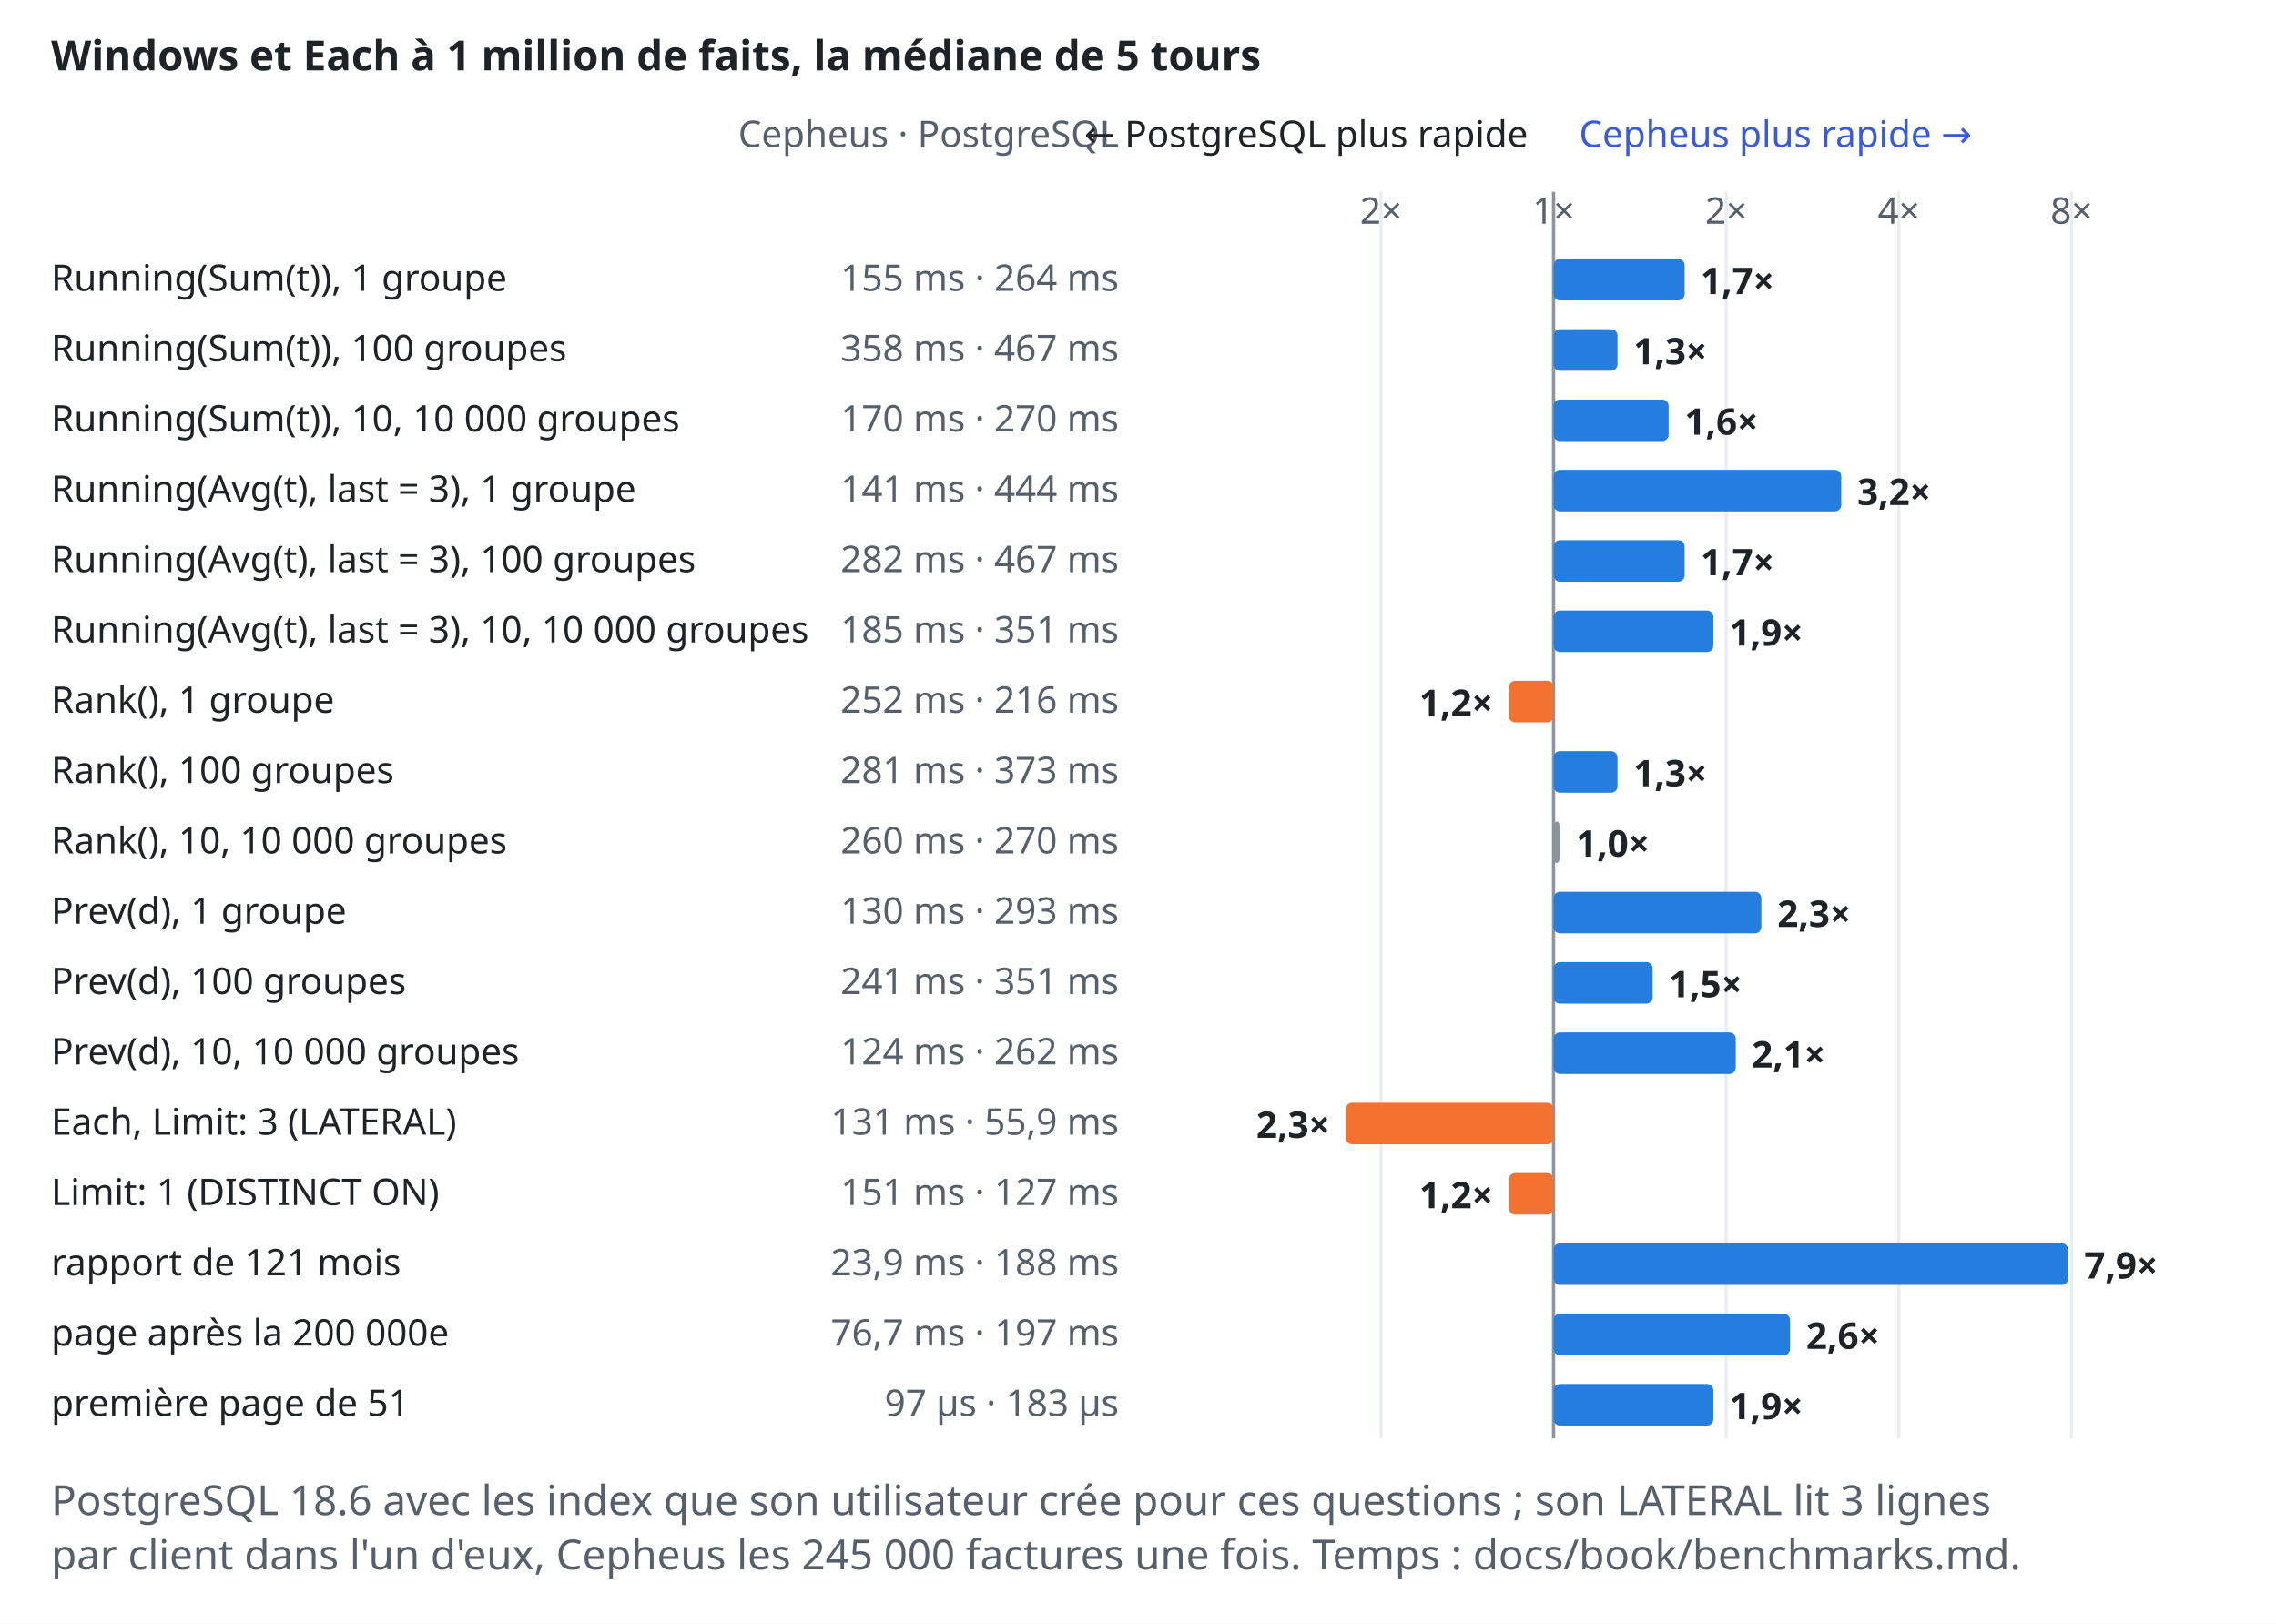
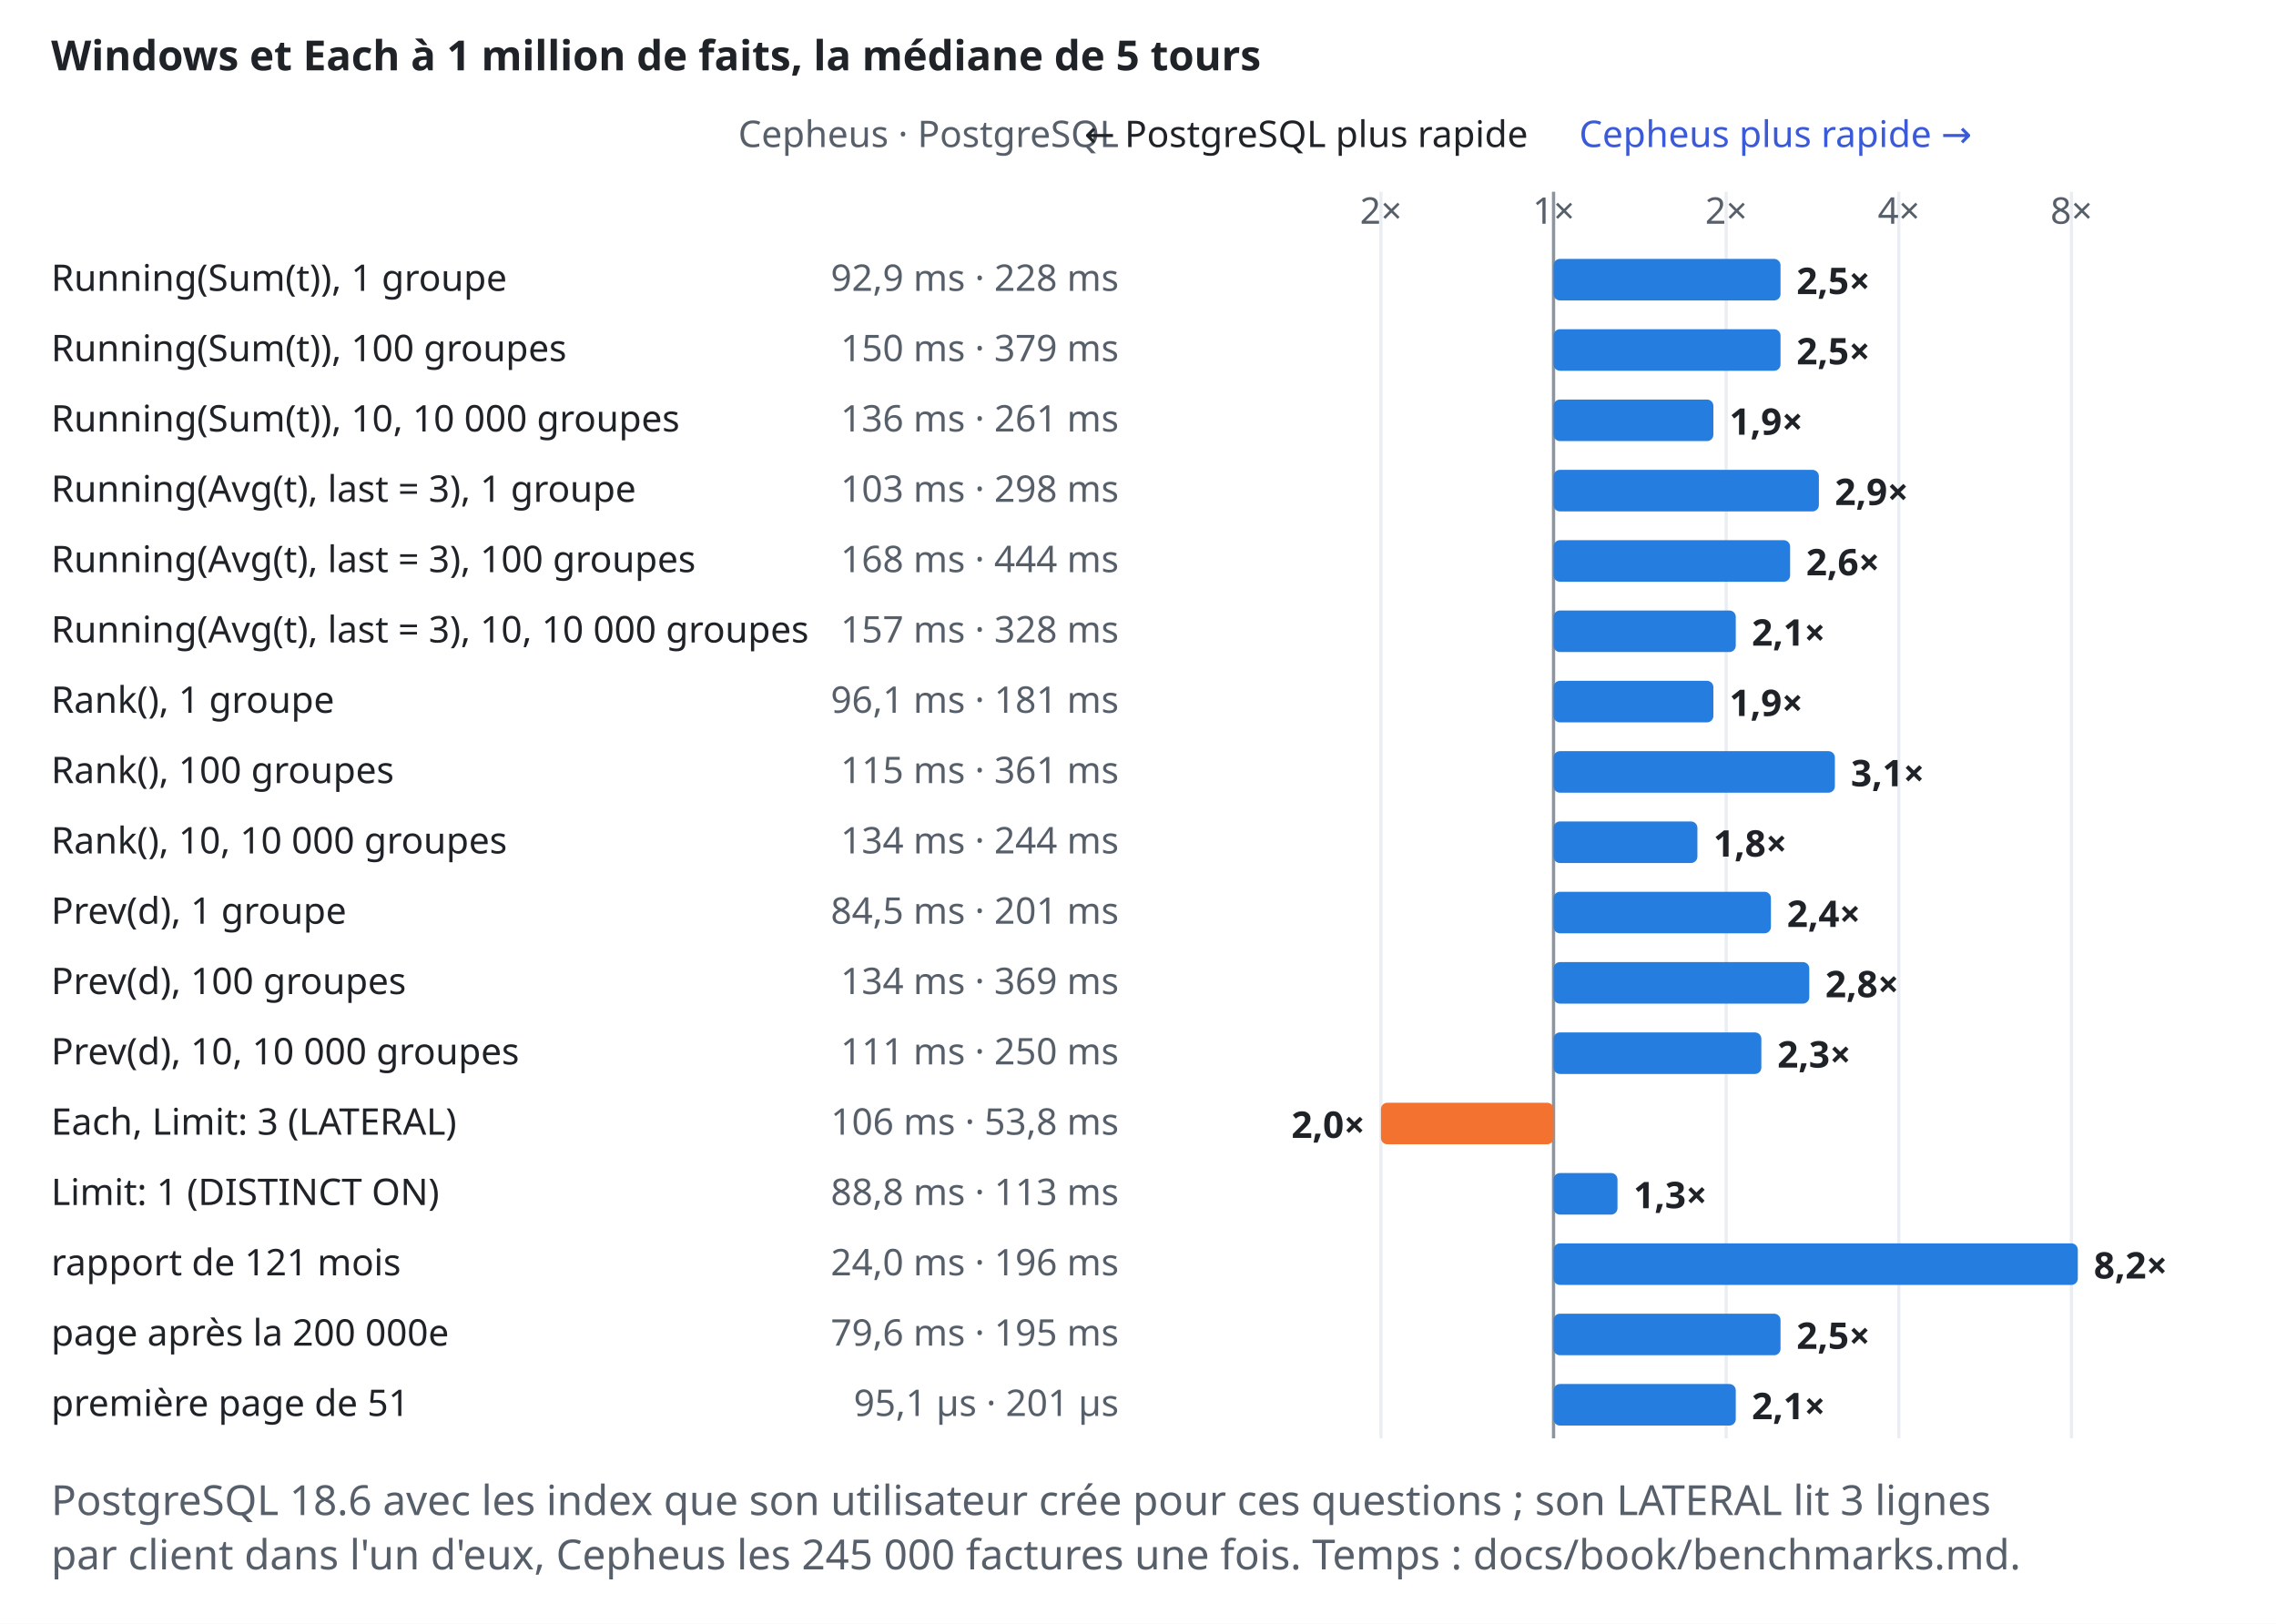
<svg xmlns="http://www.w3.org/2000/svg" width="712" height="508" viewBox="0 0 712 508">
  <style>
text{font-family:system-ui,sans-serif;font-size:13px;fill:#1f2328}
.h{font-weight:600}
.sm{font-size:11.5px}
.s{fill:#57606a}
.a{fill:#3a5ad9}
- .off{fill:#8c959f}
.bg{fill:#ffffff}
.grid{stroke:#eaeef2;stroke-width:1}
.axis{stroke:#8c959f;stroke-width:1}
.s1{fill:#257de0}
.s2{fill:#f47230}
@media (prefers-color-scheme:dark){
text{fill:#e6edf3}
.s{fill:#9198a1}
.a{fill:#8fa8ff}
- .off{fill:#6e7681}
.bg{fill:#0d1117}
.grid{stroke:#262c36}
.axis{stroke:#6e7681}
.s1{fill:#338ced}
.s2{fill:#e76624}
}
</style>
  <rect class="bg" width="712" height="508" />
  <text class="h" x="16" y="22">Windows et Each à 1 million de faits, la médiane de 5 tours</text>
  <text class="s sm" x="350" y="46" text-anchor="end">Cepheus · PostgreSQL</text>
  <text class="a sm" x="494" y="46">Cepheus plus rapide →</text>
  <text class="sm" x="478" y="46" text-anchor="end">← PostgreSQL plus rapide</text>
  <line class="grid" x1="432" y1="60" x2="432" y2="450" />
  <text class="s sm" x="432" y="70" text-anchor="middle">2×</text>
  <line class="grid" x1="486" y1="60" x2="486" y2="450" />
  <text class="s sm" x="486" y="70" text-anchor="middle">1×</text>
  <line class="grid" x1="540" y1="60" x2="540" y2="450" />
  <text class="s sm" x="540" y="70" text-anchor="middle">2×</text>
  <line class="grid" x1="594" y1="60" x2="594" y2="450" />
  <text class="s sm" x="594" y="70" text-anchor="middle">4×</text>
  <line class="grid" x1="648" y1="60" x2="648" y2="450" />
  <text class="s sm" x="648" y="70" text-anchor="middle">8×</text>
  <line class="axis" x1="486" y1="60" x2="486" y2="450" />
  <text class="sm" x="16" y="91">Running(Sum(t)), 1 groupe</text>
-   <text class="s sm" x="350" y="91" text-anchor="end">155 ms · 264 ms</text>
-   <rect class="s1" x="486" y="81" width="41" height="13" rx="2" />
-   <text class="sm h" x="532" y="92">1,7×</text>
+   <text class="s sm" x="350" y="91" text-anchor="end">92,9 ms · 228 ms</text>
+   <rect class="s1" x="486" y="81" width="71" height="13" rx="2" />
+   <text class="sm h" x="562" y="92">2,5×</text>
  <text class="sm" x="16" y="113">Running(Sum(t)), 100 groupes</text>
-   <text class="s sm" x="350" y="113" text-anchor="end">358 ms · 467 ms</text>
-   <rect class="s1" x="486" y="103" width="20" height="13" rx="2" />
-   <text class="sm h" x="511" y="114">1,3×</text>
+   <text class="s sm" x="350" y="113" text-anchor="end">150 ms · 379 ms</text>
+   <rect class="s1" x="486" y="103" width="71" height="13" rx="2" />
+   <text class="sm h" x="562" y="114">2,5×</text>
  <text class="sm" x="16" y="135">Running(Sum(t)), 10, 10 000 groupes</text>
-   <text class="s sm" x="350" y="135" text-anchor="end">170 ms · 270 ms</text>
-   <rect class="s1" x="486" y="125" width="36" height="13" rx="2" />
-   <text class="sm h" x="527" y="136">1,6×</text>
+   <text class="s sm" x="350" y="135" text-anchor="end">136 ms · 261 ms</text>
+   <rect class="s1" x="486" y="125" width="50" height="13" rx="2" />
+   <text class="sm h" x="541" y="136">1,9×</text>
  <text class="sm" x="16" y="157">Running(Avg(t), last = 3), 1 groupe</text>
-   <text class="s sm" x="350" y="157" text-anchor="end">141 ms · 444 ms</text>
-   <rect class="s1" x="486" y="147" width="90" height="13" rx="2" />
-   <text class="sm h" x="581" y="158">3,2×</text>
+   <text class="s sm" x="350" y="157" text-anchor="end">103 ms · 298 ms</text>
+   <rect class="s1" x="486" y="147" width="83" height="13" rx="2" />
+   <text class="sm h" x="574" y="158">2,9×</text>
  <text class="sm" x="16" y="179">Running(Avg(t), last = 3), 100 groupes</text>
-   <text class="s sm" x="350" y="179" text-anchor="end">282 ms · 467 ms</text>
-   <rect class="s1" x="486" y="169" width="41" height="13" rx="2" />
-   <text class="sm h" x="532" y="180">1,7×</text>
+   <text class="s sm" x="350" y="179" text-anchor="end">168 ms · 444 ms</text>
+   <rect class="s1" x="486" y="169" width="74" height="13" rx="2" />
+   <text class="sm h" x="565" y="180">2,6×</text>
  <text class="sm" x="16" y="201">Running(Avg(t), last = 3), 10, 10 000 groupes</text>
-   <text class="s sm" x="350" y="201" text-anchor="end">185 ms · 351 ms</text>
-   <rect class="s1" x="486" y="191" width="50" height="13" rx="2" />
-   <text class="sm h" x="541" y="202">1,9×</text>
+   <text class="s sm" x="350" y="201" text-anchor="end">157 ms · 328 ms</text>
+   <rect class="s1" x="486" y="191" width="57" height="13" rx="2" />
+   <text class="sm h" x="548" y="202">2,1×</text>
  <text class="sm" x="16" y="223">Rank(), 1 groupe</text>
-   <text class="s sm" x="350" y="223" text-anchor="end">252 ms · 216 ms</text>
-   <rect class="s2" x="472" y="213" width="14" height="13" rx="2" />
-   <text class="sm h" x="467" y="224" text-anchor="end">1,2×</text>
+   <text class="s sm" x="350" y="223" text-anchor="end">96,1 ms · 181 ms</text>
+   <rect class="s1" x="486" y="213" width="50" height="13" rx="2" />
+   <text class="sm h" x="541" y="224">1,9×</text>
  <text class="sm" x="16" y="245">Rank(), 100 groupes</text>
-   <text class="s sm" x="350" y="245" text-anchor="end">281 ms · 373 ms</text>
-   <rect class="s1" x="486" y="235" width="20" height="13" rx="2" />
-   <text class="sm h" x="511" y="246">1,3×</text>
+   <text class="s sm" x="350" y="245" text-anchor="end">115 ms · 361 ms</text>
+   <rect class="s1" x="486" y="235" width="88" height="13" rx="2" />
+   <text class="sm h" x="579" y="246">3,1×</text>
  <text class="sm" x="16" y="267">Rank(), 10, 10 000 groupes</text>
-   <text class="s sm" x="350" y="267" text-anchor="end">260 ms · 270 ms</text>
-   <rect class="off" x="486" y="257" width="2" height="13" rx="2" />
-   <text class="sm h" x="493" y="268">1,0×</text>
+   <text class="s sm" x="350" y="267" text-anchor="end">134 ms · 244 ms</text>
+   <rect class="s1" x="486" y="257" width="45" height="13" rx="2" />
+   <text class="sm h" x="536" y="268">1,8×</text>
  <text class="sm" x="16" y="289">Prev(d), 1 groupe</text>
-   <text class="s sm" x="350" y="289" text-anchor="end">130 ms · 293 ms</text>
-   <rect class="s1" x="486" y="279" width="65" height="13" rx="2" />
-   <text class="sm h" x="556" y="290">2,3×</text>
+   <text class="s sm" x="350" y="289" text-anchor="end">84,5 ms · 201 ms</text>
+   <rect class="s1" x="486" y="279" width="68" height="13" rx="2" />
+   <text class="sm h" x="559" y="290">2,4×</text>
  <text class="sm" x="16" y="311">Prev(d), 100 groupes</text>
-   <text class="s sm" x="350" y="311" text-anchor="end">241 ms · 351 ms</text>
-   <rect class="s1" x="486" y="301" width="31" height="13" rx="2" />
-   <text class="sm h" x="522" y="312">1,5×</text>
+   <text class="s sm" x="350" y="311" text-anchor="end">134 ms · 369 ms</text>
+   <rect class="s1" x="486" y="301" width="80" height="13" rx="2" />
+   <text class="sm h" x="571" y="312">2,8×</text>
  <text class="sm" x="16" y="333">Prev(d), 10, 10 000 groupes</text>
-   <text class="s sm" x="350" y="333" text-anchor="end">124 ms · 262 ms</text>
-   <rect class="s1" x="486" y="323" width="57" height="13" rx="2" />
-   <text class="sm h" x="548" y="334">2,1×</text>
+   <text class="s sm" x="350" y="333" text-anchor="end">111 ms · 250 ms</text>
+   <rect class="s1" x="486" y="323" width="65" height="13" rx="2" />
+   <text class="sm h" x="556" y="334">2,3×</text>
  <text class="sm" x="16" y="355">Each, Limit: 3 (LATERAL)</text>
-   <text class="s sm" x="350" y="355" text-anchor="end">131 ms · 55,9 ms</text>
-   <rect class="s2" x="421" y="345" width="65" height="13" rx="2" />
-   <text class="sm h" x="416" y="356" text-anchor="end">2,3×</text>
+   <text class="s sm" x="350" y="355" text-anchor="end">106 ms · 53,8 ms</text>
+   <rect class="s2" x="432" y="345" width="54" height="13" rx="2" />
+   <text class="sm h" x="427" y="356" text-anchor="end">2,0×</text>
  <text class="sm" x="16" y="377">Limit: 1 (DISTINCT ON)</text>
-   <text class="s sm" x="350" y="377" text-anchor="end">151 ms · 127 ms</text>
-   <rect class="s2" x="472" y="367" width="14" height="13" rx="2" />
-   <text class="sm h" x="467" y="378" text-anchor="end">1,2×</text>
+   <text class="s sm" x="350" y="377" text-anchor="end">88,8 ms · 113 ms</text>
+   <rect class="s1" x="486" y="367" width="20" height="13" rx="2" />
+   <text class="sm h" x="511" y="378">1,3×</text>
  <text class="sm" x="16" y="399">rapport de 121 mois</text>
-   <text class="s sm" x="350" y="399" text-anchor="end">23,9 ms · 188 ms</text>
-   <rect class="s1" x="486" y="389" width="161" height="13" rx="2" />
-   <text class="sm h" x="652" y="400">7,9×</text>
+   <text class="s sm" x="350" y="399" text-anchor="end">24,0 ms · 196 ms</text>
+   <rect class="s1" x="486" y="389" width="164" height="13" rx="2" />
+   <text class="sm h" x="655" y="400">8,2×</text>
  <text class="sm" x="16" y="421">page après la 200 000e</text>
-   <text class="s sm" x="350" y="421" text-anchor="end">76,7 ms · 197 ms</text>
-   <rect class="s1" x="486" y="411" width="74" height="13" rx="2" />
-   <text class="sm h" x="565" y="422">2,6×</text>
+   <text class="s sm" x="350" y="421" text-anchor="end">79,6 ms · 195 ms</text>
+   <rect class="s1" x="486" y="411" width="71" height="13" rx="2" />
+   <text class="sm h" x="562" y="422">2,5×</text>
  <text class="sm" x="16" y="443">première page de 51</text>
-   <text class="s sm" x="350" y="443" text-anchor="end">97 µs · 183 µs</text>
-   <rect class="s1" x="486" y="433" width="50" height="13" rx="2" />
-   <text class="sm h" x="541" y="444">1,9×</text>
+   <text class="s sm" x="350" y="443" text-anchor="end">95,1 µs · 201 µs</text>
+   <rect class="s1" x="486" y="433" width="57" height="13" rx="2" />
+   <text class="sm h" x="548" y="444">2,1×</text>
  <text class="s" x="16" y="474">PostgreSQL 18.6 avec les index que son utilisateur crée pour ces questions ; son LATERAL lit 3 lignes</text>
  <text class="s" x="16" y="491">par client dans l'un d'eux, Cepheus les 245 000 factures une fois. Temps : docs/book/benchmarks.md.</text>
</svg>
